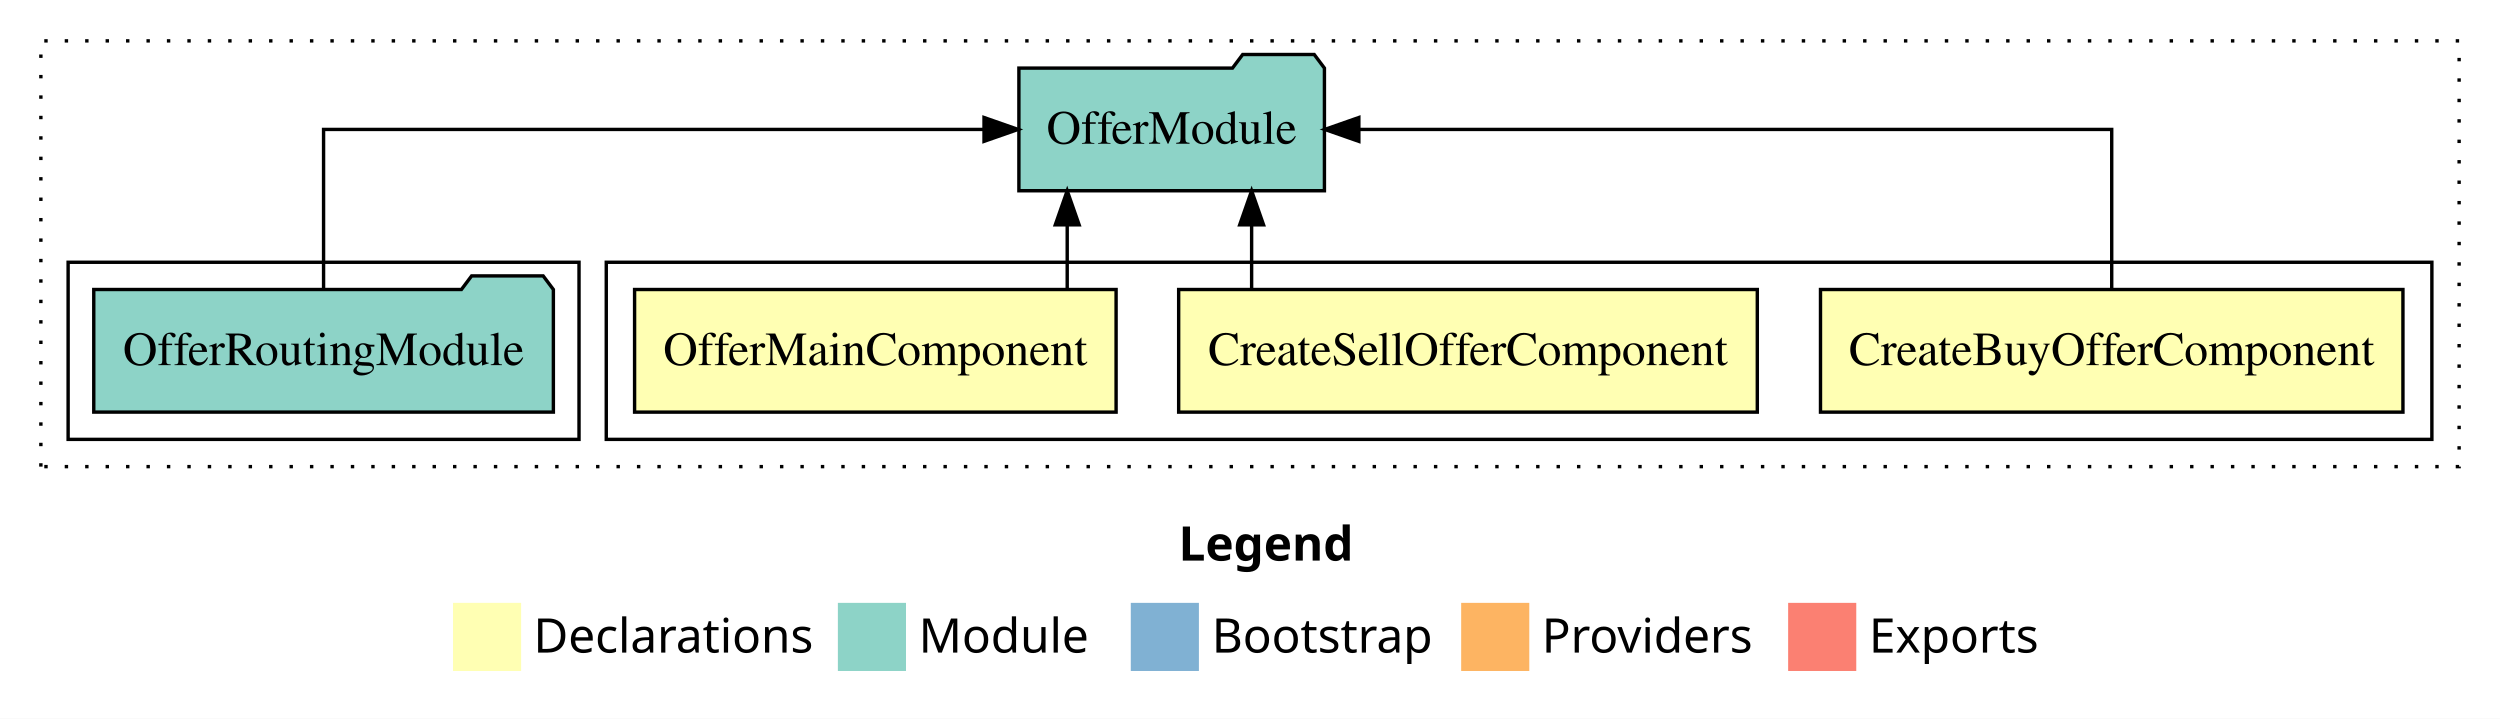
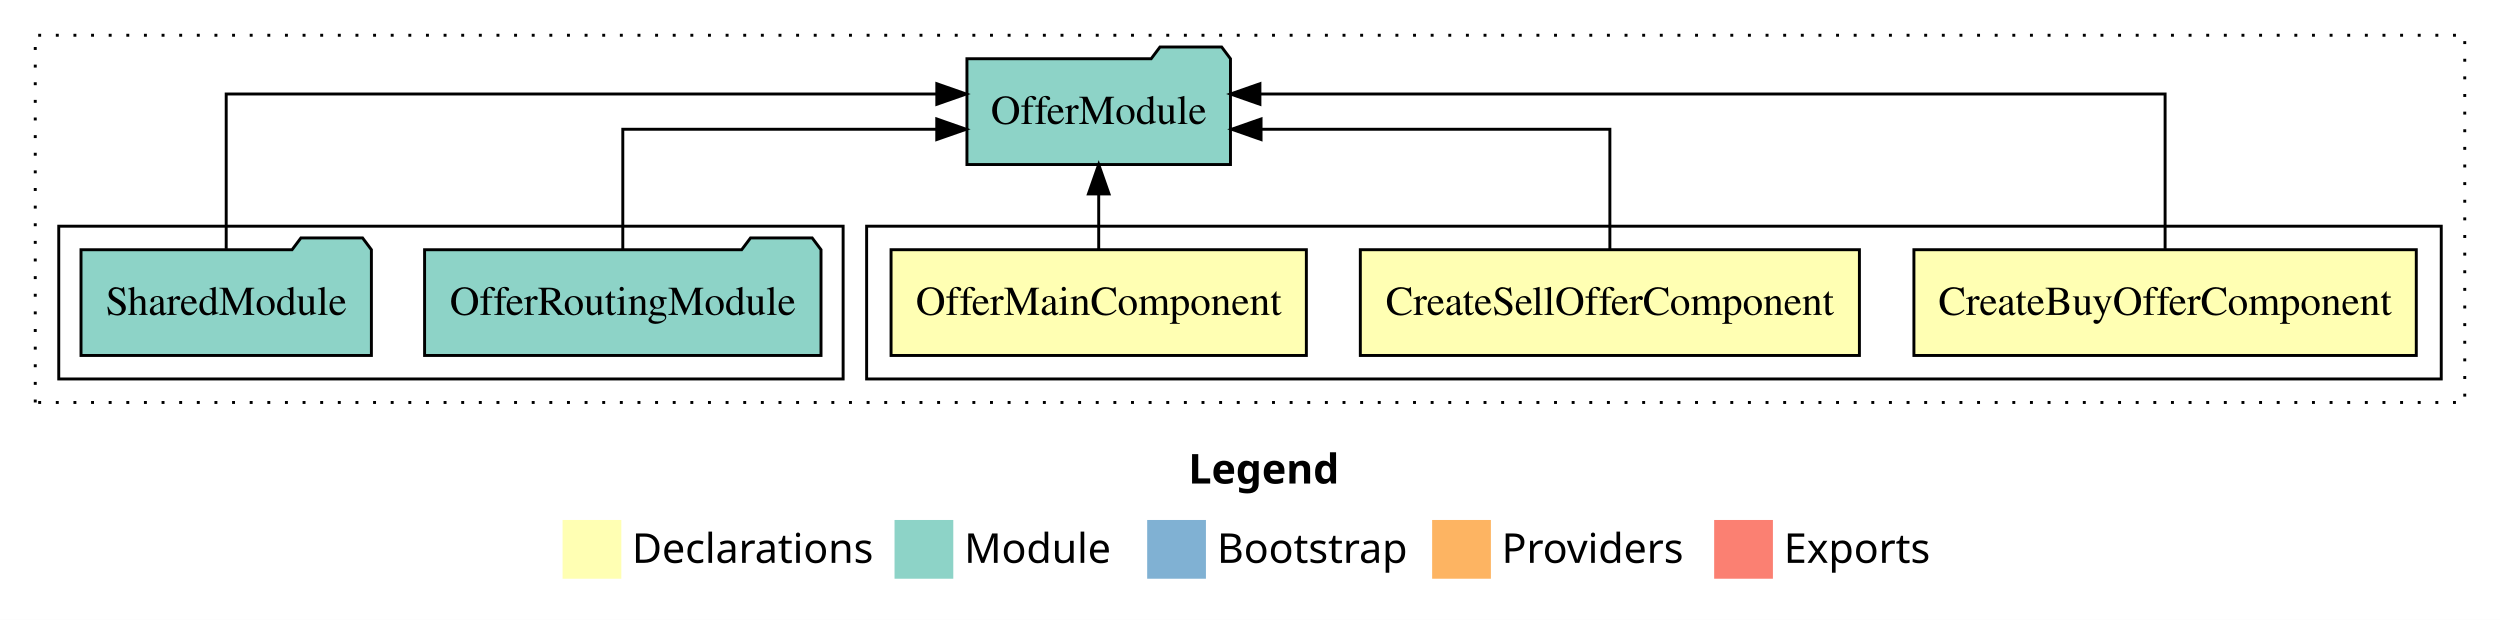
- <svg xmlns="http://www.w3.org/2000/svg" width="734pt" height="211pt" viewBox="0.00 0.00 734.00 211.00">
+ <svg xmlns="http://www.w3.org/2000/svg" width="851pt" height="211pt" viewBox="0.00 0.00 851.00 211.00">
  <g id="graph0" class="graph" transform="scale(1 1) rotate(0) translate(4 207)">
-     <polygon fill="#ffffff" stroke="transparent" points="-4,4 -4,-207 730,-207 730,4 -4,4" />
-     <text text-anchor="start" x="342.009" y="-42.4" font-family="sans-serif" font-weight="bold" font-size="14.00" fill="#000000">Legend</text>
-     <polygon fill="#ffffb3" stroke="transparent" points="129,-10 129,-30 149,-30 149,-10 129,-10" />
-     <text text-anchor="start" x="152.629" y="-15.4" font-family="sans-serif" font-size="14.00" fill="#000000">  Declarations</text>
-     <polygon fill="#8dd3c7" stroke="transparent" points="242,-10 242,-30 262,-30 262,-10 242,-10" />
-     <text text-anchor="start" x="265.725" y="-15.4" font-family="sans-serif" font-size="14.00" fill="#000000">  Module</text>
-     <polygon fill="#80b1d3" stroke="transparent" points="328,-10 328,-30 348,-30 348,-10 328,-10" />
-     <text text-anchor="start" x="351.781" y="-15.4" font-family="sans-serif" font-size="14.00" fill="#000000">  Bootstrap</text>
-     <polygon fill="#fdb462" stroke="transparent" points="425,-10 425,-30 445,-30 445,-10 425,-10" />
-     <text text-anchor="start" x="448.673" y="-15.4" font-family="sans-serif" font-size="14.00" fill="#000000">  Providers</text>
-     <polygon fill="#fb8072" stroke="transparent" points="521,-10 521,-30 541,-30 541,-10 521,-10" />
-     <text text-anchor="start" x="544.726" y="-15.4" font-family="sans-serif" font-size="14.00" fill="#000000">  Exports</text>
+     <polygon fill="#ffffff" stroke="transparent" points="-4,4 -4,-207 847,-207 847,4 -4,4" />
+     <text text-anchor="start" x="400.509" y="-42.4" font-family="sans-serif" font-weight="bold" font-size="14.00" fill="#000000">Legend</text>
+     <polygon fill="#ffffb3" stroke="transparent" points="187.5,-10 187.5,-30 207.5,-30 207.5,-10 187.5,-10" />
+     <text text-anchor="start" x="211.129" y="-15.4" font-family="sans-serif" font-size="14.00" fill="#000000">  Declarations</text>
+     <polygon fill="#8dd3c7" stroke="transparent" points="300.5,-10 300.5,-30 320.5,-30 320.5,-10 300.5,-10" />
+     <text text-anchor="start" x="324.225" y="-15.4" font-family="sans-serif" font-size="14.00" fill="#000000">  Module</text>
+     <polygon fill="#80b1d3" stroke="transparent" points="386.5,-10 386.5,-30 406.5,-30 406.5,-10 386.5,-10" />
+     <text text-anchor="start" x="410.281" y="-15.4" font-family="sans-serif" font-size="14.00" fill="#000000">  Bootstrap</text>
+     <polygon fill="#fdb462" stroke="transparent" points="483.5,-10 483.5,-30 503.5,-30 503.5,-10 483.5,-10" />
+     <text text-anchor="start" x="507.173" y="-15.4" font-family="sans-serif" font-size="14.00" fill="#000000">  Providers</text>
+     <polygon fill="#fb8072" stroke="transparent" points="579.5,-10 579.5,-30 599.5,-30 599.5,-10 579.5,-10" />
+     <text text-anchor="start" x="603.226" y="-15.4" font-family="sans-serif" font-size="14.00" fill="#000000">  Exports</text>
    <g id="clust1" class="cluster">
-       <polygon fill="none" stroke="#000000" stroke-dasharray="1,5" points="8,-70 8,-195 718,-195 718,-70 8,-70" />
+       <polygon fill="none" stroke="#000000" stroke-dasharray="1,5" points="8,-70 8,-195 835,-195 835,-70 8,-70" />
    </g>
    <g id="clust2" class="cluster">
-       <polygon fill="none" stroke="#000000" points="174,-78 174,-130 710,-130 710,-78 174,-78" />
+       <polygon fill="none" stroke="#000000" points="291,-78 291,-130 827,-130 827,-78 291,-78" />
    </g>
    <g id="clust6" class="cluster">
-       <polygon fill="none" stroke="#000000" points="16,-78 16,-130 166,-130 166,-78 16,-78" />
+       <polygon fill="none" stroke="#000000" points="16,-78 16,-130 283,-130 283,-78 16,-78" />
    </g>
    <g id="node1" class="node">
-       <polygon fill="#ffffb3" stroke="#000000" points="701.504,-122 530.496,-122 530.496,-86 701.504,-86 701.504,-122" />
-       <text text-anchor="middle" x="616" y="-99.8" font-family="Times,serif" font-size="14.00" fill="#000000">CreateBuyOfferComponent</text>
+       <polygon fill="#ffffb3" stroke="#000000" points="818.504,-122 647.496,-122 647.496,-86 818.504,-86 818.504,-122" />
+       <text text-anchor="middle" x="733" y="-99.8" font-family="Times,serif" font-size="14.00" fill="#000000">CreateBuyOfferComponent</text>
    </g>
    <g id="node4" class="node">
-       <polygon fill="#8dd3c7" stroke="#000000" points="384.853,-187 381.853,-191 360.853,-191 357.853,-187 295.147,-187 295.147,-151 384.853,-151 384.853,-187" />
-       <text text-anchor="middle" x="340" y="-164.8" font-family="Times,serif" font-size="14.00" fill="#000000">OfferModule</text>
+       <polygon fill="#8dd3c7" stroke="#000000" points="414.853,-187 411.853,-191 390.853,-191 387.853,-187 325.147,-187 325.147,-151 414.853,-151 414.853,-187" />
+       <text text-anchor="middle" x="370" y="-164.8" font-family="Times,serif" font-size="14.00" fill="#000000">OfferModule</text>
    </g>
    <g id="edge1" class="edge">
-       <path fill="none" stroke="#000000" d="M616,-122.106C616,-141.339 616,-169 616,-169 616,-169 394.958,-169 394.958,-169" />
-       <polygon fill="#000000" stroke="#000000" points="394.959,-165.5 384.958,-169 394.958,-172.5 394.959,-165.5" />
+       <path fill="none" stroke="#000000" d="M733,-122.284C733,-143.321 733,-175 733,-175 733,-175 424.875,-175 424.875,-175" />
+       <polygon fill="#000000" stroke="#000000" points="424.875,-171.5 414.875,-175 424.875,-178.5 424.875,-171.5" />
    </g>
    <g id="node2" class="node">
-       <polygon fill="#ffffb3" stroke="#000000" points="511.945,-122 342.055,-122 342.055,-86 511.945,-86 511.945,-122" />
-       <text text-anchor="middle" x="427" y="-99.8" font-family="Times,serif" font-size="14.00" fill="#000000">CreateSellOfferComponent</text>
+       <polygon fill="#ffffb3" stroke="#000000" points="628.945,-122 459.055,-122 459.055,-86 628.945,-86 628.945,-122" />
+       <text text-anchor="middle" x="544" y="-99.8" font-family="Times,serif" font-size="14.00" fill="#000000">CreateSellOfferComponent</text>
    </g>
    <g id="edge2" class="edge">
-       <path fill="none" stroke="#000000" d="M363.477,-122.106C363.477,-122.106 363.477,-140.991 363.477,-140.991" />
-       <polygon fill="#000000" stroke="#000000" points="359.977,-140.991 363.477,-150.991 366.977,-140.991 359.977,-140.991" />
+       <path fill="none" stroke="#000000" d="M544,-122.022C544,-139.373 544,-163 544,-163 544,-163 425.262,-163 425.262,-163" />
+       <polygon fill="#000000" stroke="#000000" points="425.262,-159.5 415.262,-163 425.262,-166.5 425.262,-159.5" />
    </g>
    <g id="node3" class="node">
-       <polygon fill="#ffffb3" stroke="#000000" points="323.685,-122 182.315,-122 182.315,-86 323.685,-86 323.685,-122" />
-       <text text-anchor="middle" x="253" y="-99.8" font-family="Times,serif" font-size="14.00" fill="#000000">OfferMainComponent</text>
+       <polygon fill="#ffffb3" stroke="#000000" points="440.685,-122 299.315,-122 299.315,-86 440.685,-86 440.685,-122" />
+       <text text-anchor="middle" x="370" y="-99.8" font-family="Times,serif" font-size="14.00" fill="#000000">OfferMainComponent</text>
    </g>
    <g id="edge3" class="edge">
-       <path fill="none" stroke="#000000" d="M309.333,-122.106C309.333,-122.106 309.333,-140.991 309.333,-140.991" />
-       <polygon fill="#000000" stroke="#000000" points="305.833,-140.991 309.333,-150.991 312.833,-140.991 305.833,-140.991" />
+       <path fill="none" stroke="#000000" d="M370,-122.106C370,-122.106 370,-140.991 370,-140.991" />
+       <polygon fill="#000000" stroke="#000000" points="366.5,-140.991 370,-150.991 373.5,-140.991 366.5,-140.991" />
    </g>
    <g id="node5" class="node">
-       <polygon fill="#8dd3c7" stroke="#000000" points="158.471,-122 155.471,-126 134.471,-126 131.471,-122 23.529,-122 23.529,-86 158.471,-86 158.471,-122" />
-       <text text-anchor="middle" x="91" y="-99.8" font-family="Times,serif" font-size="14.00" fill="#000000">OfferRoutingModule</text>
+       <polygon fill="#8dd3c7" stroke="#000000" points="275.471,-122 272.471,-126 251.471,-126 248.471,-122 140.529,-122 140.529,-86 275.471,-86 275.471,-122" />
+       <text text-anchor="middle" x="208" y="-99.8" font-family="Times,serif" font-size="14.00" fill="#000000">OfferRoutingModule</text>
    </g>
    <g id="edge4" class="edge">
-       <path fill="none" stroke="#000000" d="M91,-122.106C91,-141.339 91,-169 91,-169 91,-169 284.908,-169 284.908,-169" />
-       <polygon fill="#000000" stroke="#000000" points="284.908,-172.5 294.908,-169 284.908,-165.5 284.908,-172.5" />
+       <path fill="none" stroke="#000000" d="M208,-122.022C208,-139.373 208,-163 208,-163 208,-163 314.874,-163 314.874,-163" />
+       <polygon fill="#000000" stroke="#000000" points="314.874,-166.5 324.874,-163 314.874,-159.5 314.874,-166.5" />
+     </g>
+     <g id="node6" class="node">
+       <polygon fill="#8dd3c7" stroke="#000000" points="122.423,-122 119.423,-126 98.423,-126 95.423,-122 23.577,-122 23.577,-86 122.423,-86 122.423,-122" />
+       <text text-anchor="middle" x="73" y="-99.8" font-family="Times,serif" font-size="14.00" fill="#000000">SharedModule</text>
+     </g>
+     <g id="edge5" class="edge">
+       <path fill="none" stroke="#000000" d="M73,-122.284C73,-143.321 73,-175 73,-175 73,-175 314.892,-175 314.892,-175" />
+       <polygon fill="#000000" stroke="#000000" points="314.892,-178.5 324.892,-175 314.892,-171.5 314.892,-178.5" />
    </g>
  </g>
</svg>
